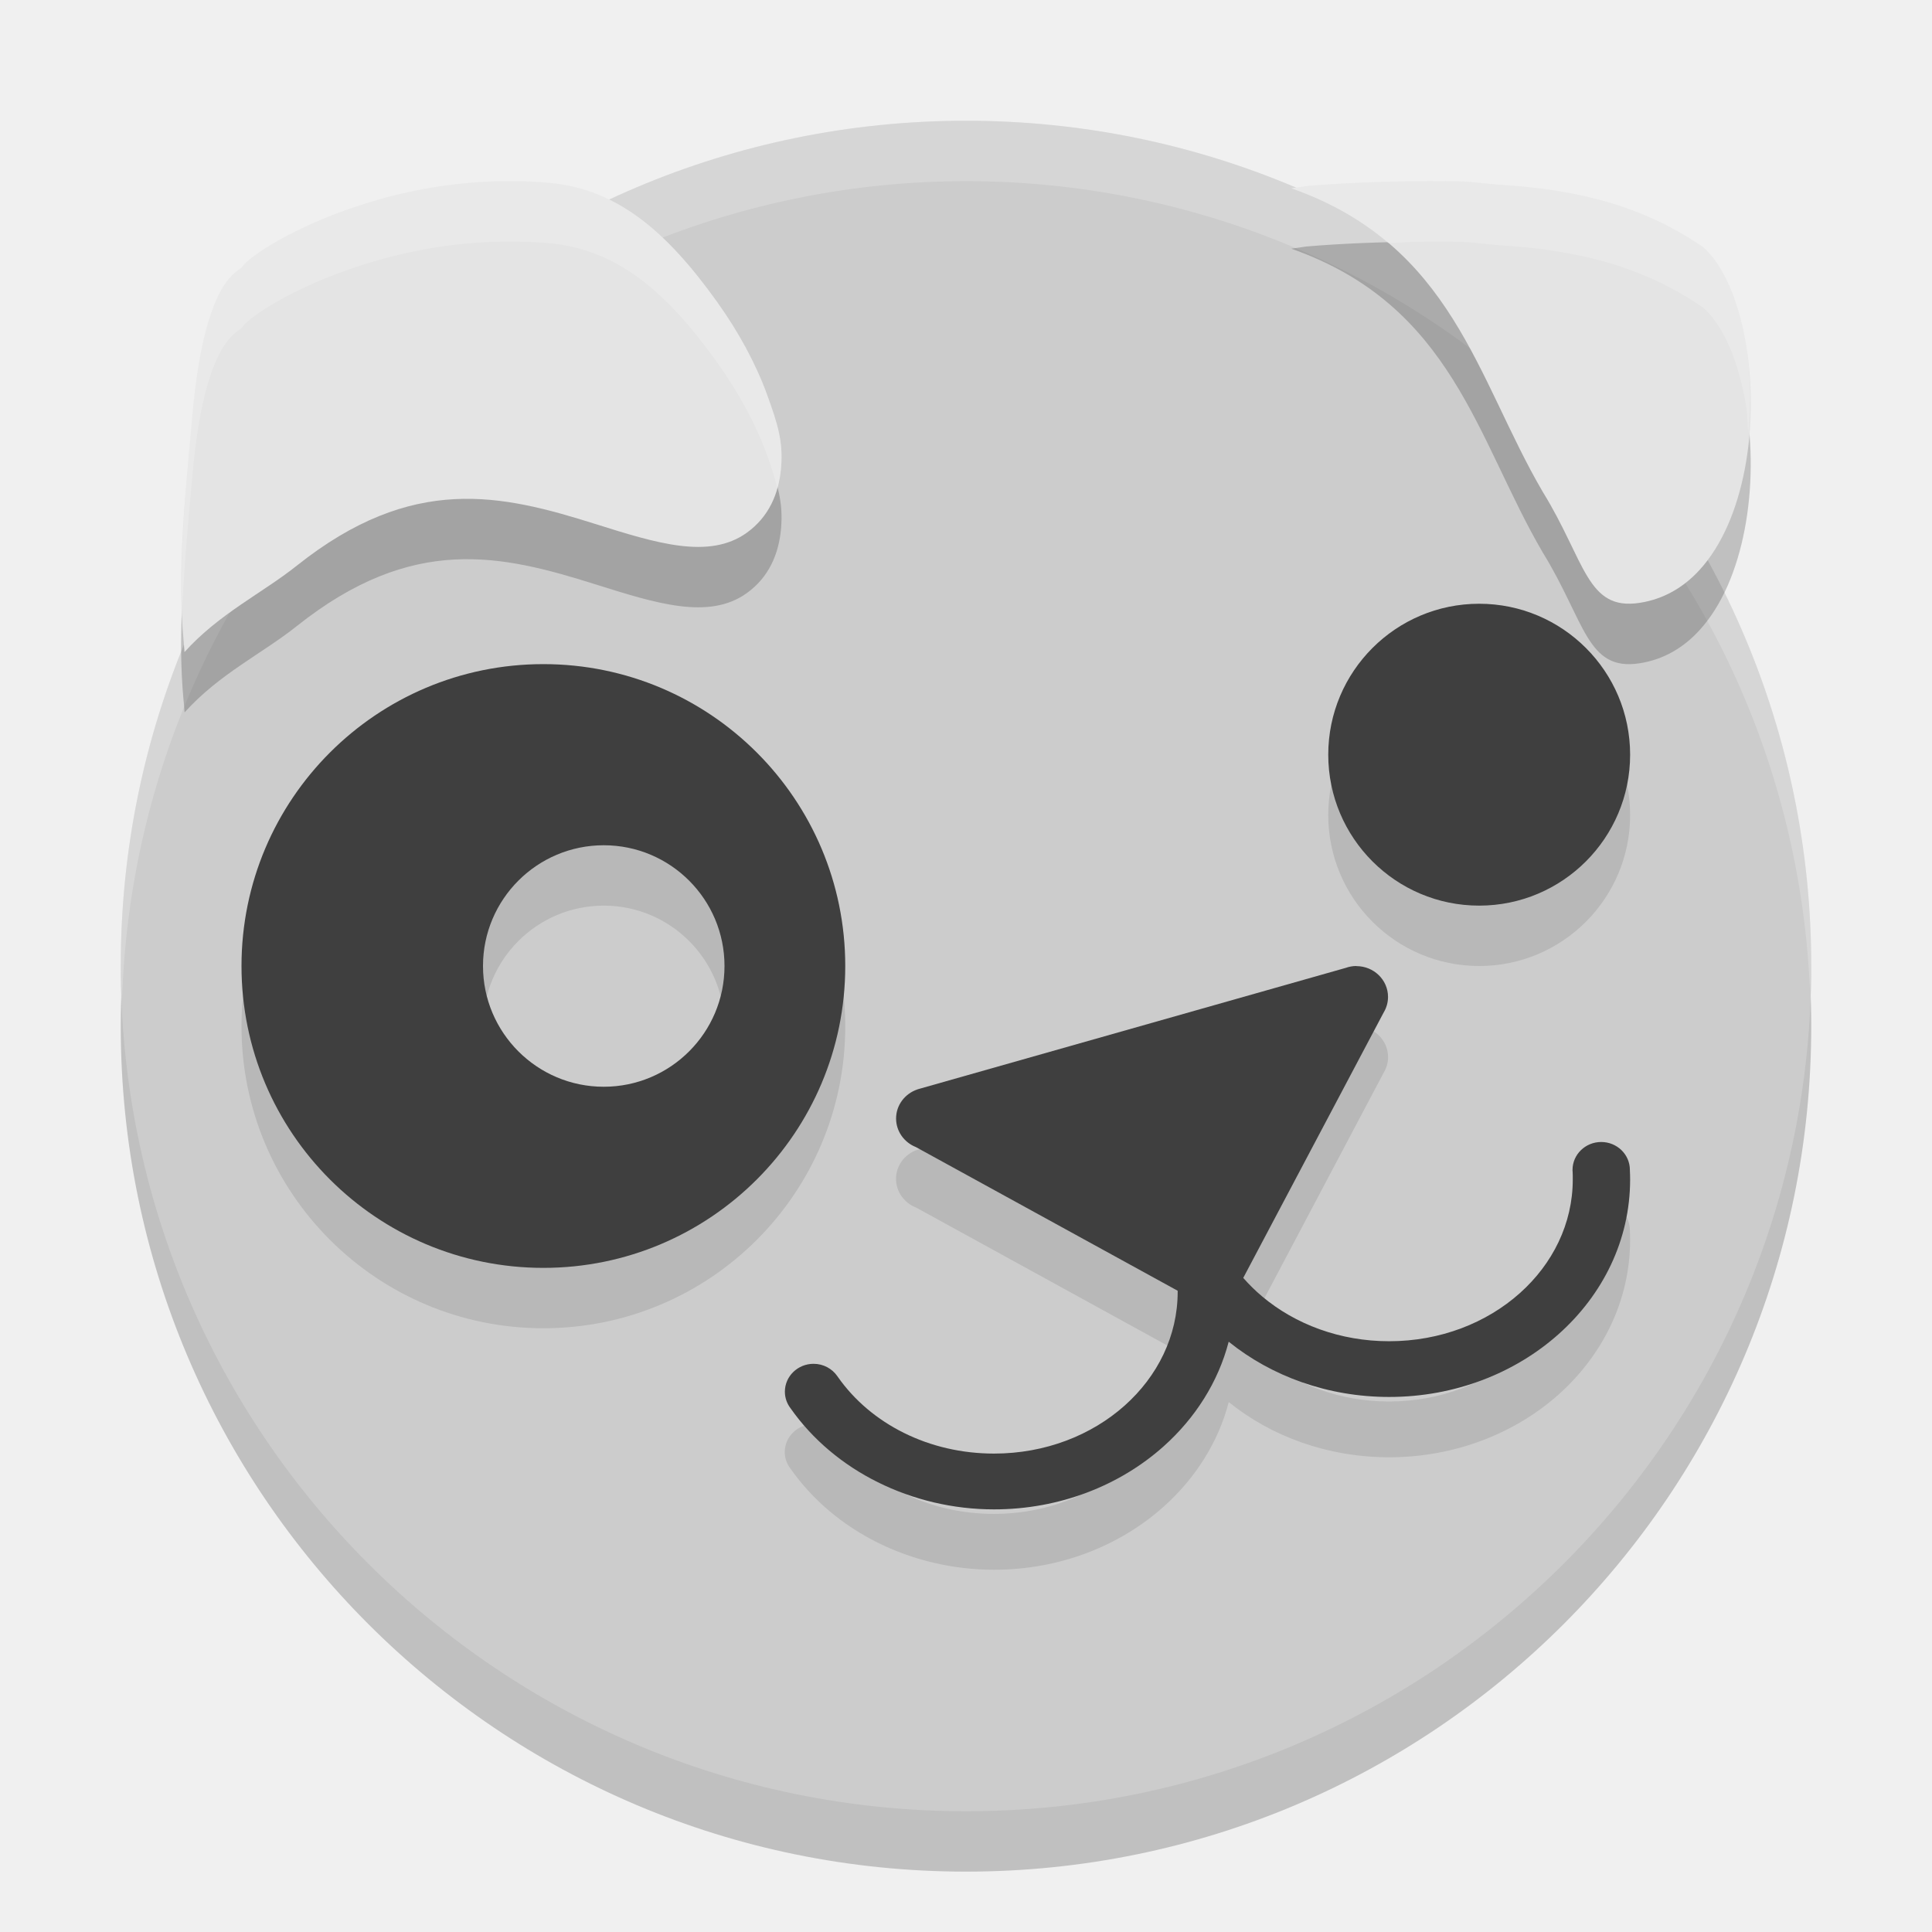
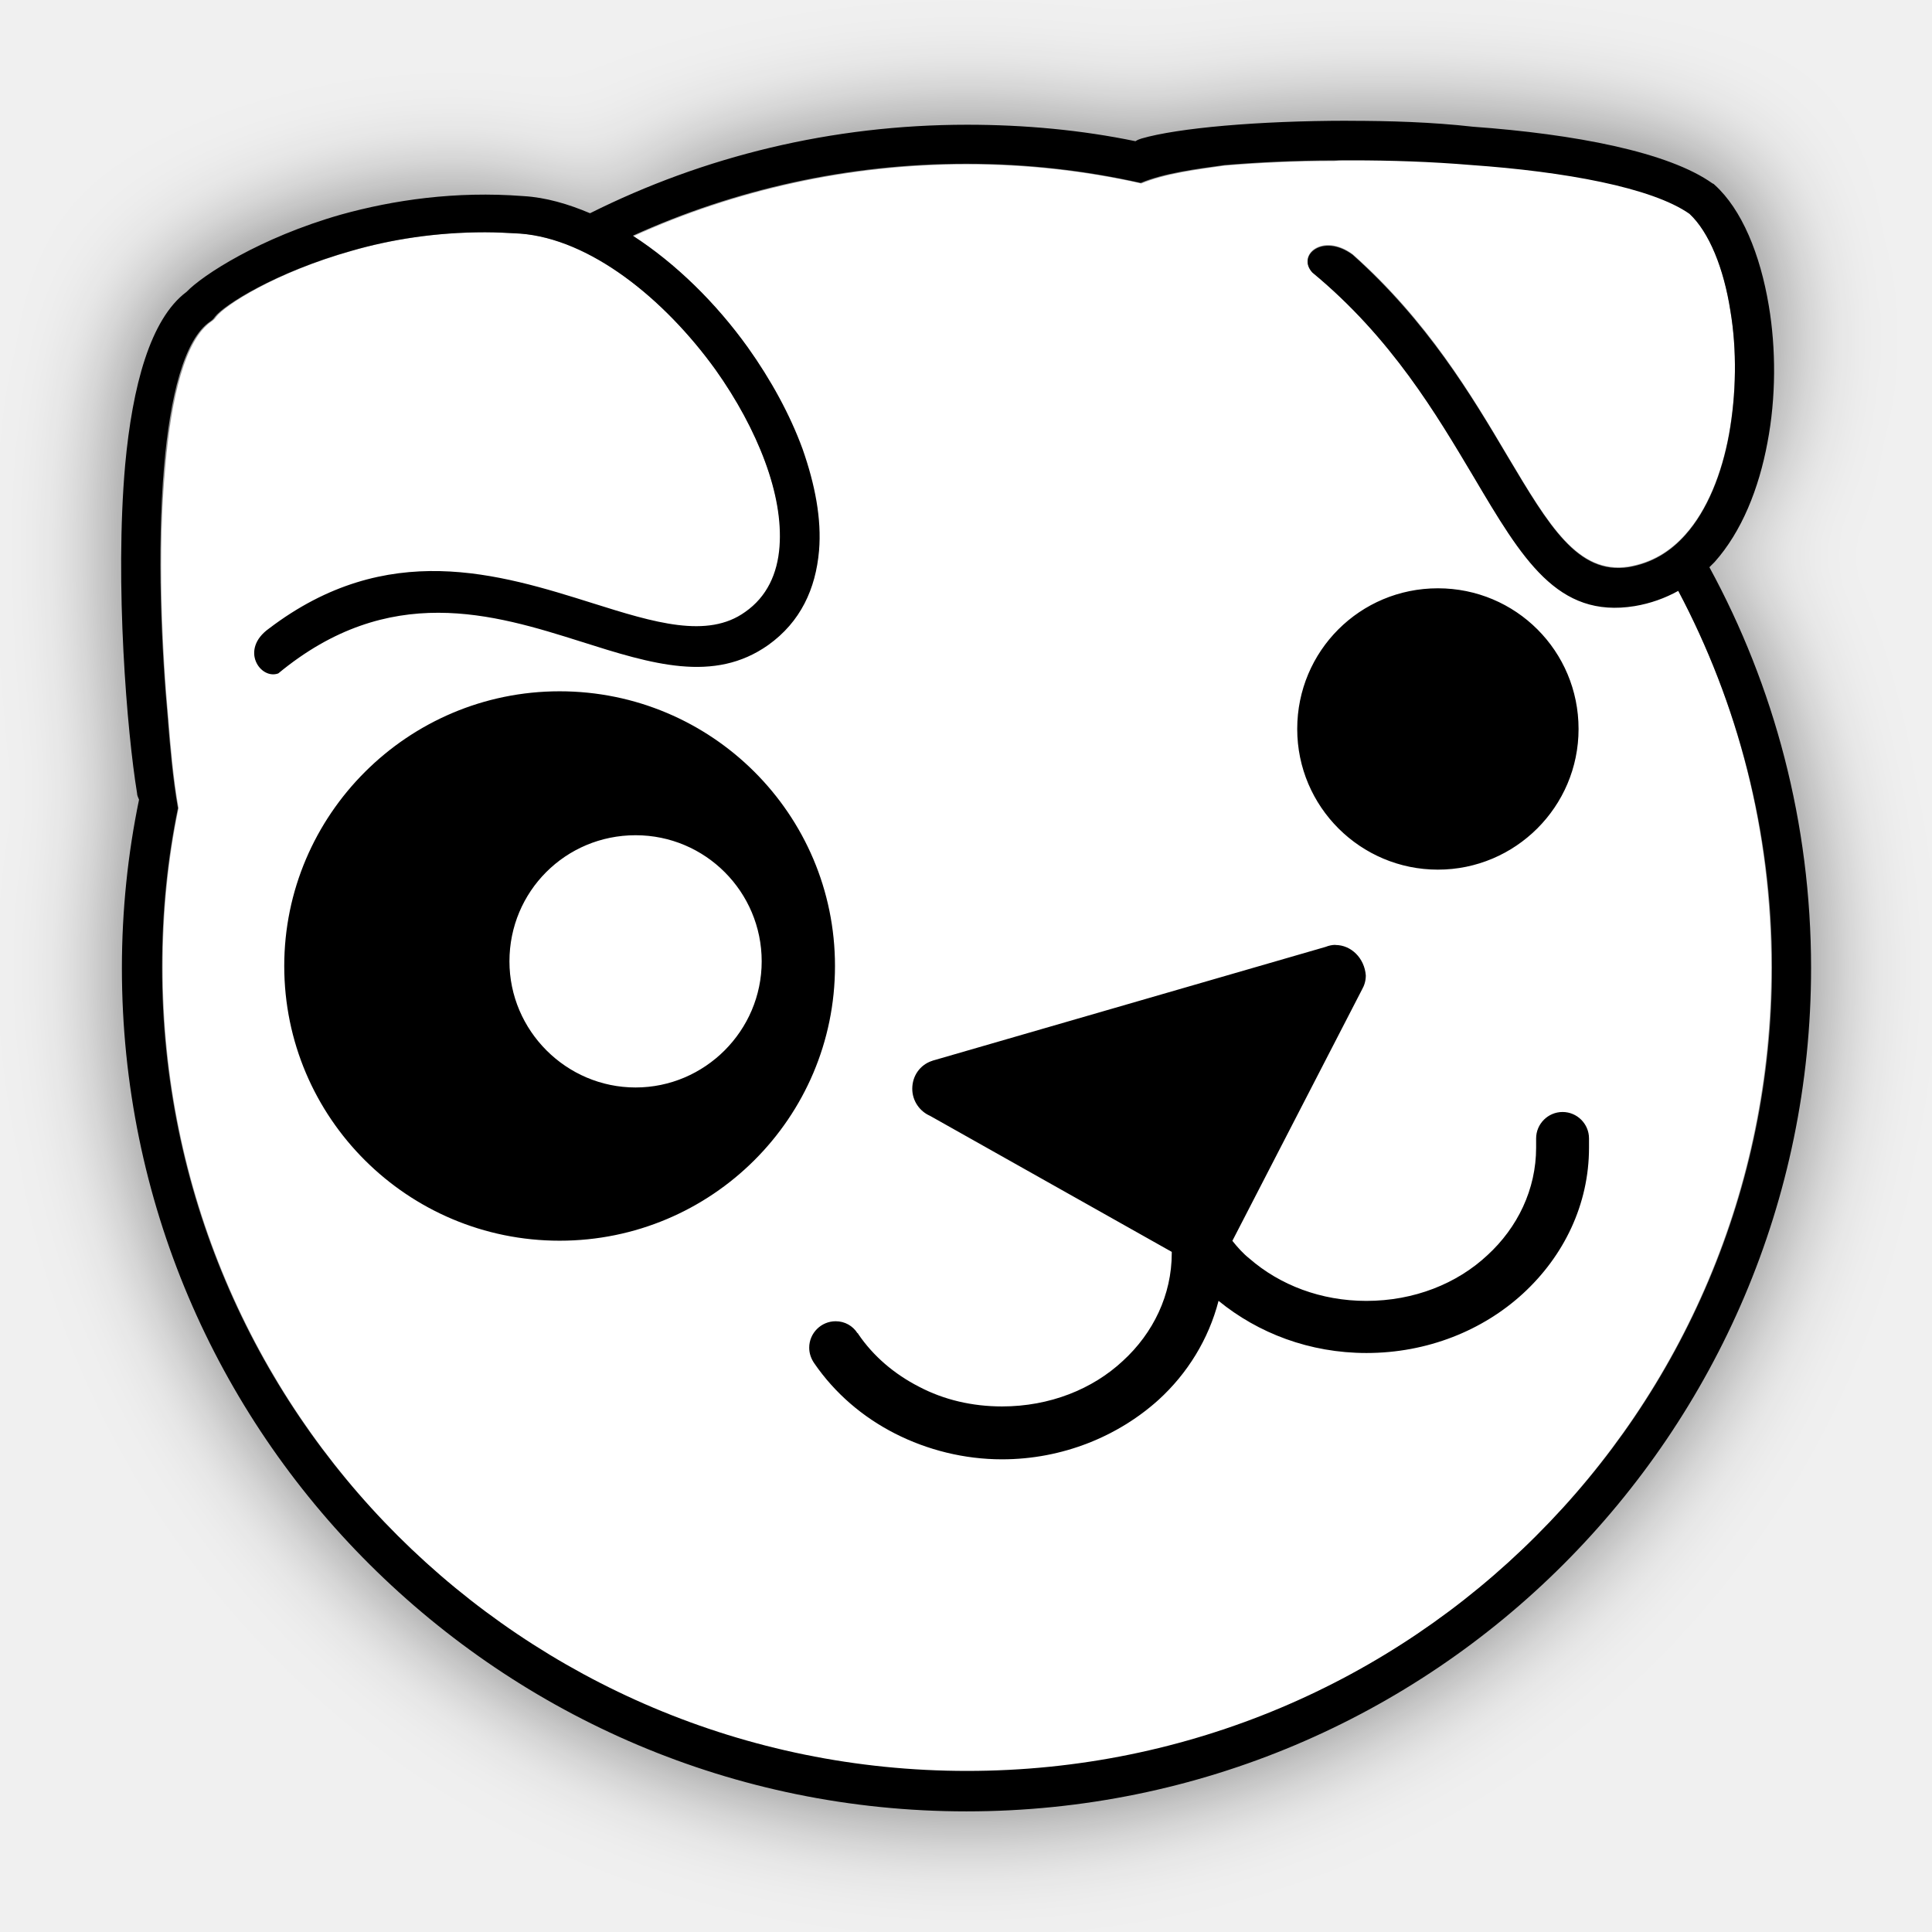
- <svg xmlns="http://www.w3.org/2000/svg" width="32" height="32" version="1">
-   <circle style="opacity:0.2" cx="16" cy="17" r="14" />
-   <circle style="fill:#cccccc" cx="16" cy="16" r="14" />
-   <path style="opacity:0.1;fill-rule:evenodd" d="M 24.5,11 C 23.12,11 22,12.12 22,13.5 22,14.88 23.12,16 24.5,16 25.88,16 27,14.88 27,13.5 27,12.12 25.88,11 24.5,11 Z M 9,12 c -2.761,0 -5,2.239 -5,5 0,2.761 2.239,5 5,5 2.761,0 5,-2.239 5,-5 0,-2.761 -2.239,-5 -5,-5 z m 1,3 c 1.104,1.1e-5 2,0.896 2,2 0,1.104 -0.896,2 -2,2 -1.104,0 -2,-0.896 -2,-2 0,-1.104 0.896,-2 2,-2 z m 12.467,2 c -0.062,0 -0.12,0.012 -0.176,0.031 l -7.053,2 c -0.014,0.003 -0.026,0.007 -0.039,0.012 h -0.002 l -0.004,0.002 h -0.002 c -0.203,0.07 -0.35,0.258 -0.35,0.48 0,0.211 0.132,0.393 0.32,0.471 0.001,5.46e-4 0.003,-5.37e-4 0.004,0 l 4.34,2.383 v 0.018 c 0,0.733 -0.334,1.397 -0.875,1.881 -0.552,0.493 -1.317,0.797 -2.166,0.797 -0.535,0 -1.049,-0.12 -1.496,-0.342 -0.437,-0.217 -0.813,-0.532 -1.088,-0.922 -0.004,-0.006 -0.008,-0.012 -0.012,-0.018 -0.085,-0.123 -0.231,-0.203 -0.395,-0.203 -0.262,0 -0.475,0.206 -0.475,0.461 0,0.103 0.036,0.197 0.094,0.273 0.364,0.519 0.864,0.938 1.445,1.227 C 15.122,25.841 15.783,26 16.465,26 c 1.093,0 2.085,-0.399 2.807,-1.043 0.524,-0.468 0.906,-1.065 1.08,-1.734 0.708,0.571 1.64,0.914 2.656,0.914 1.093,0 2.087,-0.397 2.809,-1.041 C 26.548,22.442 27,21.537 27,20.535 c 0,-0.042 -0.001,-0.094 -0.004,-0.15 5.4e-5,-0.003 0,-0.005 0,-0.008 0,-0.255 -0.212,-0.463 -0.475,-0.463 -0.262,0 -0.475,0.208 -0.475,0.463 0,0.004 -1.02e-4,0.008 0,0.012 2.24e-4,0.007 0.001,0.014 0.002,0.021 0.002,0.034 0.002,0.074 0.002,0.125 0,0.733 -0.336,1.397 -0.877,1.881 -0.552,0.493 -1.317,0.797 -2.166,0.797 -0.814,0 -1.554,-0.281 -2.102,-0.742 -0.113,-0.095 -0.217,-0.197 -0.312,-0.307 l 2.326,-4.398 c 0.045,-0.075 0.072,-0.163 0.072,-0.256 C 22.992,17.228 22.756,17 22.467,17 Z" />
-   <path style="opacity:0.2;fill:#ffffff" d="M 16 2 A 14 14 0 0 0 2 16 A 14 14 0 0 0 2.021 16.586 A 14 14 0 0 1 16 3 A 14 14 0 0 1 29.979 16.414 A 14 14 0 0 0 30 16 A 14 14 0 0 0 16 2 z" />
-   <path style="opacity:0.2;fill-rule:evenodd" d="m 8.48,4 c -0.815,-0.004 -1.561,0.123 -2.203,0.305 -1.275,0.361 -2.106,0.91 -2.25,1.096 -0.021,0.028 -0.048,0.052 -0.078,0.072 C 3.514,5.767 3.288,6.725 3.186,7.877 3.061,9.273 2.931,10.442 3.041,11.61 c 3.608e-4,0.004 0.002,0.008 0.002,0.012 0.003,0.053 0.01,0.121 0.014,0.178 0.574,-0.638 1.284,-0.972 1.859,-1.43 C 6.836,8.842 8.305,9.188 9.867,9.68 10.87,9.996 11.745,10.273 12.369,9.824 12.725,9.569 12.902,9.187 12.938,8.74 12.971,8.315 12.884,8.029 12.703,7.531 12.517,7.02 12.232,6.498 11.881,6.006 11.031,4.816 10.204,4.116 9.055,4.024 8.86,4.008 8.669,4.001 8.48,4 Z m 15.363,0 c -0.096,-2.283e-4 -0.191,0.001 -0.285,0.002 -0.703,0.005 -1.36,0.033 -1.91,0.08 h -0.006 c -0.082,0.011 -0.169,0.026 -0.254,0.037 2.676,0.94 3.068,3.157 4.162,5.027 0.708,1.148 0.73,1.976 1.607,1.84 0.398,-0.062 0.724,-0.257 0.984,-0.539 0.383,-0.414 0.629,-1.017 0.756,-1.676 0.13,-0.677 0.131,-1.407 0.021,-2.059 C 28.8,6.001 28.555,5.397 28.207,5.092 27.548,4.646 26.634,4.189 25.004,4.074 24.318,4.026 24.515,4.002 23.844,4 Z" />
-   <path style="fill:#e4e4e4;fill-rule:evenodd" d="m 23.843,3 c -0.096,-2.283e-4 -0.191,6.864e-4 -0.285,0.001 -0.703,0.005 -1.359,0.033 -1.909,0.08 l -0.005,0.001 c -0.082,0.011 -0.169,0.025 -0.254,0.037 2.676,0.94 3.068,3.156 4.162,5.026 0.708,1.148 0.728,1.975 1.606,1.84 C 27.555,9.924 27.882,9.73 28.143,9.448 28.526,9.033 28.772,8.43 28.899,7.771 29.029,7.093 29.03,6.364 28.921,5.712 28.801,5 28.555,4.397 28.207,4.091 27.548,3.646 26.634,3.188 25.005,3.073 24.319,3.025 24.514,3.002 23.843,3 Z" />
-   <path id="path2488_4" style="fill:#e4e4e4;fill-rule:evenodd" d="M 8.481,3 C 7.665,2.996 6.92,3.122 6.278,3.304 5.003,3.665 4.171,4.214 4.027,4.4 4.006,4.428 3.98,4.452 3.949,4.472 3.514,4.766 3.289,5.725 3.186,6.877 3.062,8.272 2.932,9.441 3.041,10.609 c 3.608e-4,0.004 9.311e-4,0.008 0.001,0.012 0.003,0.053 0.01,0.122 0.014,0.179 C 3.631,10.162 4.341,9.827 4.916,9.369 6.836,7.841 8.306,8.189 9.868,8.681 10.87,8.996 11.745,9.272 12.369,8.824 12.725,8.568 12.902,8.187 12.938,7.74 12.972,7.315 12.884,7.029 12.703,6.531 12.517,6.02 12.232,5.497 11.881,5.006 11.031,3.816 10.205,3.116 9.056,3.024 8.861,3.008 8.669,3.001 8.481,3 Z" />
-   <path style="fill:#3f3f3f;fill-rule:evenodd" d="M 24.5,10 C 23.12,10 22,11.12 22,12.5 22,13.88 23.12,15 24.5,15 25.88,15 27,13.88 27,12.5 27,11.12 25.88,10 24.5,10 Z" />
-   <path style="fill:#3f3f3f;fill-rule:evenodd" d="M 9 11 C 6.239 11 4 13.239 4 16 C 4 18.761 6.239 21 9 21 C 11.761 21 14 18.761 14 16 C 14 13.239 11.761 11 9 11 z M 10 14 C 11.104 14 12 14.896 12 16 C 12 17.104 11.104 18 10 18 C 8.896 18 8 17.104 8 16 C 8 14.896 8.896 14 10 14 z" />
-   <path id="path2488_5" style="fill:#3f3f3f;fill-rule:evenodd" d="m 22.467,16 c -0.062,0 -0.122,0.011 -0.177,0.031 l -7.051,2 c -0.014,0.003 -0.027,0.007 -0.041,0.012 l -0.002,9.69e-4 -0.004,9.7e-4 -9.8e-4,9.69e-4 c -0.203,0.07 -0.349,0.258 -0.349,0.48 0,0.211 0.132,0.392 0.32,0.47 0.001,5.46e-4 0.003,4.32e-4 0.004,9.69e-4 l 4.34,2.382 v 0.018 c 0,0.733 -0.334,1.398 -0.876,1.882 -0.552,0.493 -1.317,0.797 -2.166,0.797 -0.535,0 -1.048,-0.121 -1.495,-0.344 -0.437,-0.217 -0.813,-0.531 -1.088,-0.921 -0.004,-0.006 -0.008,-0.012 -0.012,-0.017 C 13.783,22.67 13.639,22.589 13.475,22.589 13.213,22.589 13,22.796 13,23.051 c 0,0.103 0.035,0.197 0.093,0.273 0.364,0.519 0.864,0.937 1.446,1.226 C 15.122,24.84 15.782,25 16.464,25 c 1.093,0 2.087,-0.399 2.808,-1.043 0.524,-0.468 0.905,-1.065 1.079,-1.734 0.708,0.571 1.641,0.915 2.658,0.915 1.093,0 2.087,-0.398 2.808,-1.042 0.732,-0.653 1.183,-1.558 1.183,-2.56 0,-0.042 -0.001,-0.094 -0.004,-0.15 5.4e-5,-0.003 0,-0.006 0,-0.009 0,-0.255 -0.213,-0.462 -0.475,-0.462 -0.262,0 -0.475,0.207 -0.475,0.462 0,0.004 -1.02e-4,0.009 0,0.013 2.24e-4,0.007 0.001,0.014 0.002,0.021 0.002,0.034 0.002,0.075 0.002,0.125 0,0.733 -0.334,1.398 -0.876,1.882 -0.552,0.493 -1.317,0.797 -2.166,0.797 -0.814,0 -1.555,-0.281 -2.103,-0.742 -0.113,-0.095 -0.217,-0.198 -0.313,-0.307 l 2.327,-4.398 c 0.045,-0.075 0.071,-0.163 0.071,-0.256 0,-0.282 -0.235,-0.51 -0.524,-0.51 v 0 z" />
-   <path style="fill:#ffffff;fill-rule:evenodd;opacity:0.2" d="M 8.48 3 C 7.665 2.996 6.919 3.123 6.277 3.305 C 5.002 3.665 4.171 4.214 4.027 4.4 C 4.006 4.428 3.98 4.452 3.949 4.473 C 3.514 4.766 3.288 5.725 3.186 6.877 C 3.079 8.073 2.978 9.102 3.018 10.107 C 3.046 9.409 3.114 8.683 3.186 7.877 C 3.288 6.725 3.514 5.766 3.949 5.473 C 3.98 5.452 4.006 5.428 4.027 5.4 C 4.171 5.214 5.002 4.665 6.277 4.305 C 6.919 4.123 7.665 3.996 8.48 4 C 8.669 4.001 8.86 4.008 9.055 4.023 C 10.204 4.116 11.031 4.816 11.881 6.006 C 12.232 6.497 12.517 7.02 12.703 7.531 C 12.782 7.749 12.834 7.916 12.875 8.082 C 12.905 7.973 12.928 7.859 12.938 7.74 C 12.971 7.315 12.884 7.029 12.703 6.531 C 12.517 6.02 12.232 5.497 11.881 5.006 C 11.031 3.816 10.204 3.116 9.055 3.023 C 8.86 3.008 8.669 3.001 8.48 3 z M 23.844 3 C 23.748 3 23.653 3.001 23.559 3.002 C 22.856 3.007 22.199 3.035 21.648 3.082 L 21.643 3.082 C 21.561 3.093 21.473 3.108 21.389 3.119 C 22.049 3.351 22.567 3.663 22.994 4.025 C 23.192 4.02 23.351 4.003 23.559 4.002 C 23.653 4.001 23.748 4 23.844 4 C 24.515 4.002 24.318 4.026 25.004 4.074 C 26.634 4.189 27.548 4.646 28.207 5.092 C 28.555 5.397 28.8 6.001 28.92 6.713 C 28.945 6.861 28.944 7.023 28.957 7.178 C 28.998 6.68 28.998 6.178 28.92 5.713 C 28.8 5.001 28.555 4.397 28.207 4.092 C 27.548 3.646 26.634 3.189 25.004 3.074 C 24.318 3.026 24.515 3.002 23.844 3 z" />
+ <svg xmlns="http://www.w3.org/2000/svg" width="32" height="32" version="1" id="svg22">
+   <defs id="defs26">
+     <filter style="color-interpolation-filters:sRGB" id="filter957" x="-0.075" width="1.15" y="-0.075" height="1.15">
+       <feGaussianBlur stdDeviation="0.874" id="feGaussianBlur959" />
+     </filter>
+   </defs>
+   <path d="m 24.762,2.08 c 1.628,0.115 3.13,0.39 3.795,0.848 0.344,0.321 0.596,0.952 0.711,1.685 0.115,0.676 0.103,1.445 -0.023,2.144 C 29.119,7.446 28.867,8.077 28.488,8.501 28.225,8.799 27.904,8.994 27.502,9.063 26.619,9.201 26.115,8.341 25.404,7.148 24.773,6.082 24.005,4.786 22.709,3.64 c -0.516,-0.378 -0.975,0.011 -0.699,0.31 1.376,1.147 2.156,2.465 2.798,3.543 0.848,1.433 1.456,2.465 2.798,2.247 0.275,-0.046 0.527,-0.138 0.757,-0.264 1.032,1.949 1.617,4.174 1.617,6.547 0,3.864 -1.559,7.35 -4.093,9.884 -2.523,2.523 -6.02,4.093 -9.872,4.093 -3.853,0 -7.35,-1.559 -9.872,-4.093 -2.523,-2.523 -4.093,-6.02 -4.093,-9.884 0,-0.952 0.092,-1.869 0.275,-2.763 -0.092,-0.516 -0.138,-1.078 -0.172,-1.502 -0.115,-1.238 -0.195,-2.958 -0.057,-4.426 0.103,-1.204 0.344,-2.213 0.803,-2.523 0.034,-0.023 0.057,-0.046 0.08,-0.08 0.149,-0.195 1.02,-0.768 2.362,-1.147 0.676,-0.195 1.456,-0.321 2.316,-0.321 0.195,0 0.401,0.011 0.608,0.023 1.204,0.092 2.5,1.124 3.394,2.373 0.367,0.516 0.665,1.066 0.86,1.605 0.195,0.527 0.287,1.032 0.252,1.479 C 12.734,9.212 12.551,9.613 12.172,9.877 11.519,10.347 10.59,10.061 9.535,9.728 7.895,9.212 5.969,8.604 3.905,10.164 c -0.516,0.367 -0.157,0.84 0.153,0.725 1.926,-1.605 3.77,-1.011 5.295,-0.529 1.227,0.39 2.223,0.725 3.164,0.06 0.55,-0.401 0.895,-1.077 0.895,-1.619 0,-0.542 -0.058,-1.137 -0.275,-1.745 C 12.917,6.461 12.619,5.841 12.218,5.279 11.668,4.511 10.968,3.823 10.223,3.33 c 1.766,-0.803 3.726,-1.25 5.79,-1.25 1.043,0 2.052,0.115 3.027,0.333 0.413,-0.172 0.963,-0.241 1.445,-0.31 0.55,-0.046 1.204,-0.08 1.915,-0.08 0.103,-0.023 0.195,-0.023 0.298,-0.023 0.676,0 1.376,0.023 2.064,0.08 z" fill="url(#radialGradient-1)" id="path38-3" style="fill:#000000;fill-opacity:1;stroke-width:0.115;filter:url(#filter957);opacity:0.5" />
+   <path d="m 24.362,2.722 c 1.553,0.109 2.986,0.372 3.62,0.809 0.328,0.306 0.569,0.908 0.678,1.608 0.109,0.645 0.098,1.378 -0.022,2.045 -0.12,0.656 -0.361,1.258 -0.722,1.663 -0.252,0.284 -0.558,0.47 -0.941,0.536 -0.842,0.131 -1.323,-0.689 -2.002,-1.827 -0.602,-1.017 -1.334,-2.253 -2.57,-3.347 -0.492,-0.361 -0.93,0.011 -0.667,0.295 1.312,1.094 2.056,2.352 2.669,3.38 0.809,1.367 1.389,2.352 2.669,2.144 0.263,-0.044 0.503,-0.131 0.722,-0.252 0.984,1.859 1.542,3.981 1.542,6.245 0,3.686 -1.488,7.011 -3.905,9.428 -2.406,2.406 -5.742,3.905 -9.417,3.905 -3.675,0 -7.011,-1.488 -9.417,-3.905 -2.406,-2.406 -3.905,-5.742 -3.905,-9.428 0,-0.908 0.087,-1.783 0.263,-2.636 -0.087,-0.492 -0.131,-1.028 -0.164,-1.433 -0.109,-1.181 -0.186,-2.822 -0.055,-4.222 0.098,-1.148 0.328,-2.111 0.766,-2.406 0.033,-0.022 0.055,-0.044 0.077,-0.077 0.142,-0.186 0.973,-0.733 2.253,-1.094 0.645,-0.186 1.389,-0.306 2.209,-0.306 0.186,0 0.383,0.011 0.58,0.022 1.148,0.087 2.384,1.072 3.237,2.264 0.35,0.492 0.634,1.017 0.82,1.531 0.186,0.503 0.273,0.984 0.241,1.411 -0.033,0.448 -0.208,0.831 -0.569,1.083 -0.623,0.448 -1.509,0.175 -2.516,-0.142 -1.564,-0.492 -3.402,-1.072 -5.37,0.416 -0.492,0.35 -0.15,0.801 0.146,0.692 1.837,-1.531 3.596,-0.964 5.051,-0.505 1.17,0.372 2.121,0.692 3.018,0.058 0.525,-0.383 0.853,-1.027 0.853,-1.544 0,-0.517 -0.055,-1.084 -0.263,-1.664 -0.208,-0.569 -0.492,-1.16 -0.875,-1.696 -0.525,-0.733 -1.192,-1.389 -1.903,-1.859 1.684,-0.766 3.555,-1.192 5.523,-1.192 0.995,0 1.958,0.109 2.888,0.317 0.394,-0.164 0.919,-0.23 1.378,-0.295 0.525,-0.044 1.148,-0.077 1.827,-0.077 0.098,-0.022 0.186,-0.022 0.284,-0.022 0.645,0 1.312,0.022 1.969,0.077 z" fill="url(#radialGradient-1)" id="path38" style="fill:#ffffff;fill-opacity:1;stroke-width:0.109" />
+   <path d="m 22.328,2 c -1.488,0 -2.822,0.12 -3.423,0.295 -0.033,0.011 -0.066,0.022 -0.098,0.044 -0.897,-0.186 -1.837,-0.273 -2.789,-0.273 -2.242,0 -4.364,0.525 -6.245,1.466 -0.361,-0.153 -0.733,-0.263 -1.105,-0.284 -1.127,-0.087 -2.155,0.066 -3.019,0.306 -1.345,0.383 -2.297,1.006 -2.559,1.28 -0.602,0.448 -0.897,1.564 -1.017,2.866 -0.175,1.98 0.033,4.441 0.197,5.436 0,0.044 0.022,0.077 0.033,0.109 -0.186,0.897 -0.284,1.837 -0.284,2.789 0,3.861 1.564,7.35 4.102,9.877 2.538,2.527 6.027,4.091 9.887,4.091 3.861,0 7.361,-1.564 9.887,-4.091 2.527,-2.527 4.102,-6.016 4.102,-9.877 0,-2.406 -0.613,-4.67 -1.684,-6.639 l 0.087,-0.087 c 0.448,-0.503 0.733,-1.214 0.875,-1.98 0.142,-0.744 0.142,-1.553 0.022,-2.264 -0.142,-0.853 -0.448,-1.597 -0.897,-2.002 -0.011,-0.011 -0.022,-0.022 -0.033,-0.022 -0.733,-0.525 -2.297,-0.82 -3.97,-0.941 -0.678,-0.077 -1.389,-0.098 -2.067,-0.098 z m 0.066,0.656 c 0.645,0 1.312,0.022 1.969,0.077 1.553,0.109 2.997,0.372 3.62,0.809 0.328,0.306 0.569,0.908 0.678,1.608 0.109,0.645 0.098,1.378 -0.022,2.045 -0.12,0.656 -0.361,1.258 -0.722,1.663 -0.252,0.284 -0.558,0.47 -0.941,0.536 -0.842,0.131 -1.323,-0.689 -2.002,-1.827 -0.602,-1.017 -1.334,-2.242 -2.57,-3.347 -0.492,-0.361 -0.93,0.011 -0.667,0.295 v 0 c 1.312,1.083 2.056,2.352 2.669,3.38 0.809,1.367 1.389,2.352 2.669,2.144 0.263,-0.044 0.503,-0.131 0.722,-0.252 0.984,1.859 1.553,3.981 1.553,6.234 0,3.675 -1.488,7.011 -3.905,9.417 -2.406,2.406 -5.742,3.894 -9.428,3.894 -3.686,0 -7.011,-1.487 -9.428,-3.894 -2.417,-2.406 -3.905,-5.742 -3.905,-9.417 0,-0.908 0.087,-1.783 0.263,-2.636 -0.087,-0.492 -0.131,-1.028 -0.164,-1.433 v -0.011 c -0.109,-1.17 -0.186,-2.811 -0.066,-4.211 0.098,-1.148 0.328,-2.111 0.766,-2.406 0.033,-0.022 0.055,-0.044 0.077,-0.077 0.142,-0.186 0.984,-0.733 2.264,-1.094 0.645,-0.186 1.389,-0.306 2.209,-0.306 0.186,0 0.383,0.011 0.58,0.022 1.159,0.087 2.384,1.072 3.237,2.253 0.35,0.492 0.634,1.017 0.82,1.52 0.186,0.503 0.273,0.984 0.241,1.411 -0.033,0.448 -0.208,0.831 -0.569,1.083 -0.623,0.448 -1.509,0.175 -2.516,-0.142 -1.564,-0.492 -3.413,-1.072 -5.37,0.416 v 0 c -0.492,0.35 -0.142,0.853 0.153,0.744 1.837,-1.52 3.566,-0.984 5.02,-0.525 1.17,0.372 2.198,0.689 3.095,0.055 0.536,-0.383 0.787,-0.93 0.842,-1.564 0.044,-0.525 -0.066,-1.094 -0.273,-1.684 -0.208,-0.569 -0.525,-1.148 -0.908,-1.684 -0.525,-0.733 -1.192,-1.389 -1.903,-1.848 1.684,-0.766 3.555,-1.192 5.523,-1.192 0.995,0 1.958,0.109 2.888,0.317 0.394,-0.164 0.919,-0.23 1.389,-0.295 v 0 c 0.525,-0.044 1.148,-0.077 1.827,-0.077 z m 1.422,7.088 c -1.291,0 -2.33,1.039 -2.33,2.33 0,1.291 1.05,2.33 2.33,2.33 1.28,0 2.33,-1.039 2.33,-2.33 0,-1.291 -1.039,-2.33 -2.33,-2.33 z m -14.547,1.706 c -2.516,0 -4.561,2.045 -4.561,4.55 0,2.516 2.045,4.55 4.561,4.55 2.516,0 4.561,-2.034 4.561,-4.55 0,-2.516 -2.045,-4.55 -4.561,-4.55 z m 1.258,2.384 c 1.159,0 2.089,0.941 2.089,2.089 0,1.148 -0.941,2.089 -2.089,2.089 -1.148,0 -2.089,-0.941 -2.089,-2.089 0,-1.159 0.93,-2.089 2.089,-2.089 z m 11.594,1.816 c -0.055,0 -0.109,0.011 -0.164,0.033 l -6.497,1.881 c -0.011,0 -0.022,0.011 -0.033,0.011 v 0 c -0.186,0.066 -0.317,0.241 -0.317,0.459 0,0.197 0.12,0.372 0.295,0.448 v 0 l 4.003,2.253 v 0.022 c 0,0.689 -0.306,1.323 -0.809,1.783 -0.503,0.47 -1.214,0.755 -2.002,0.755 -0.492,0 -0.963,-0.109 -1.378,-0.328 -0.405,-0.208 -0.755,-0.503 -1.006,-0.875 0,-0.011 -0.011,-0.011 -0.011,-0.011 -0.077,-0.12 -0.208,-0.197 -0.361,-0.197 -0.241,0 -0.438,0.197 -0.438,0.438 0,0.098 0.033,0.186 0.087,0.263 0.339,0.492 0.798,0.886 1.334,1.159 0.536,0.273 1.148,0.427 1.772,0.427 1.006,0 1.925,-0.383 2.592,-0.984 0.481,-0.438 0.831,-1.006 0.995,-1.641 0.656,0.536 1.509,0.864 2.45,0.864 1.006,0 1.925,-0.372 2.592,-0.984 0.678,-0.623 1.094,-1.477 1.094,-2.417 v -0.142 c 0,0 0,0 0,-0.011 0,-0.241 -0.197,-0.438 -0.438,-0.438 -0.241,0 -0.438,0.197 -0.438,0.438 v 0.011 0.022 0.12 c 0,0.689 -0.306,1.323 -0.809,1.783 -0.503,0.47 -1.214,0.755 -2.002,0.755 -0.755,0 -1.433,-0.263 -1.936,-0.7 -0.109,-0.087 -0.197,-0.186 -0.284,-0.295 l 2.144,-4.156 c 0.044,-0.077 0.066,-0.153 0.066,-0.241 -0.022,-0.284 -0.241,-0.503 -0.503,-0.503 z" fill="#000000" id="path44" style="stroke-width:0.109" />
</svg>
